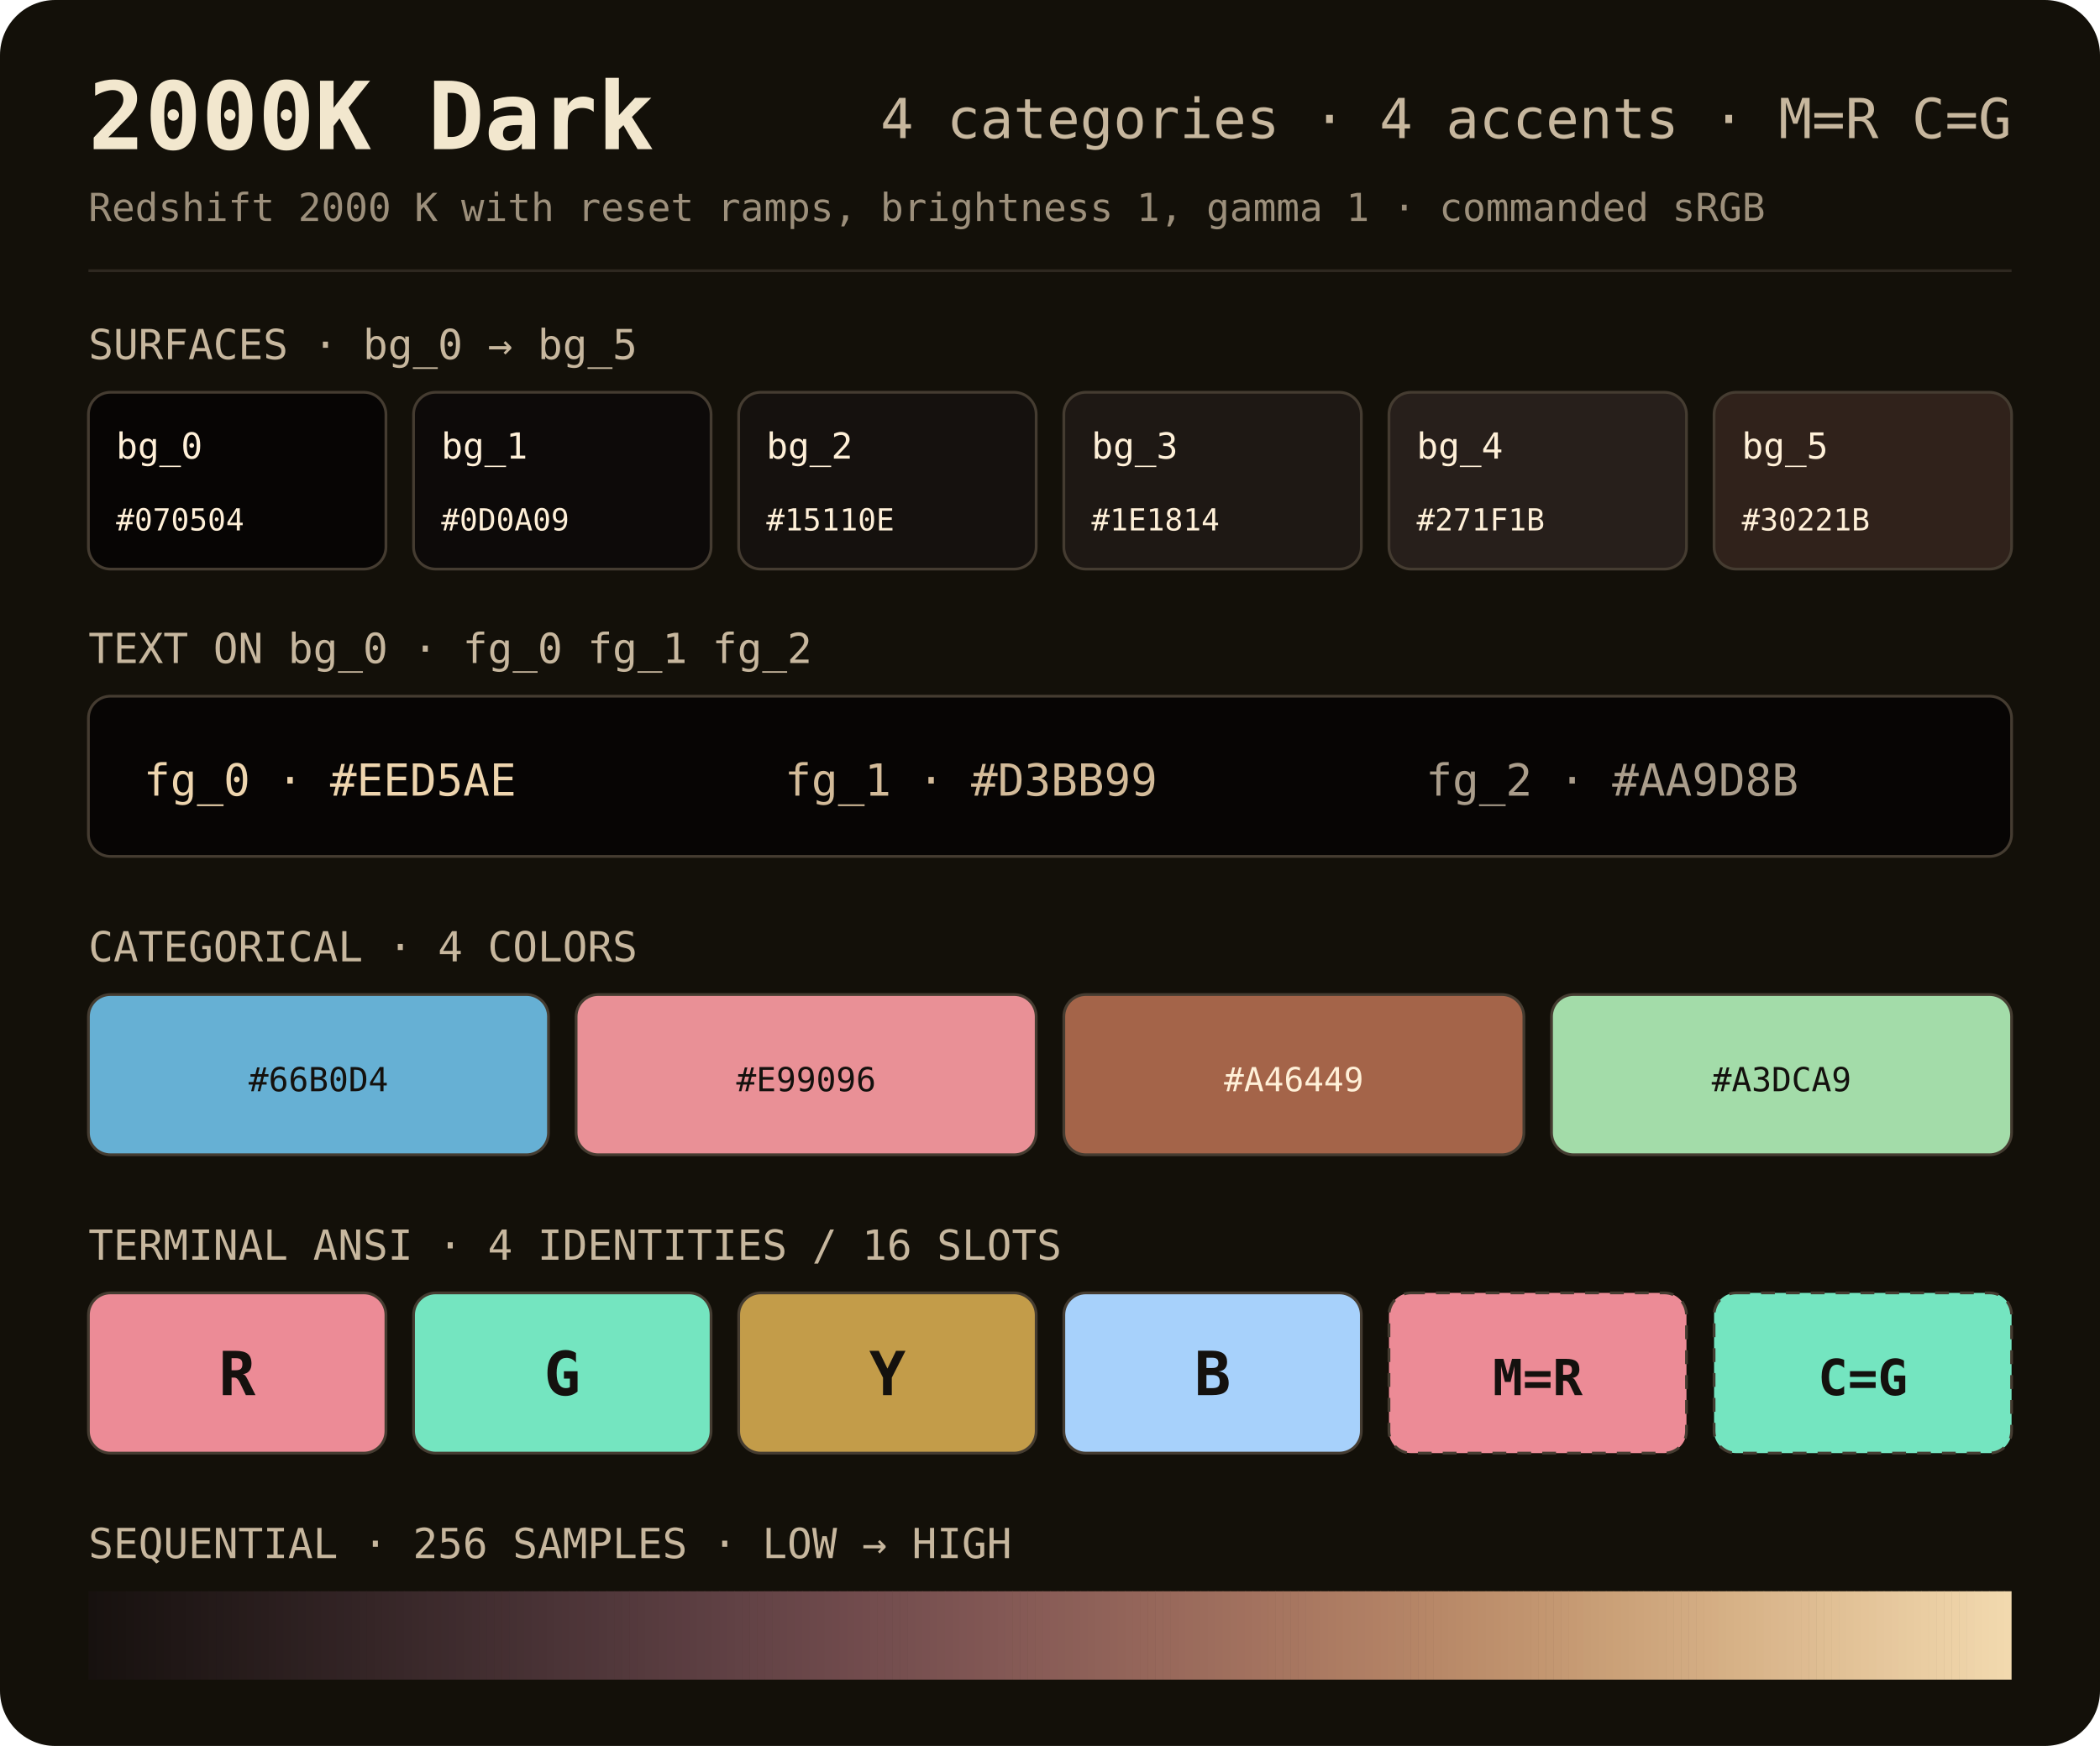
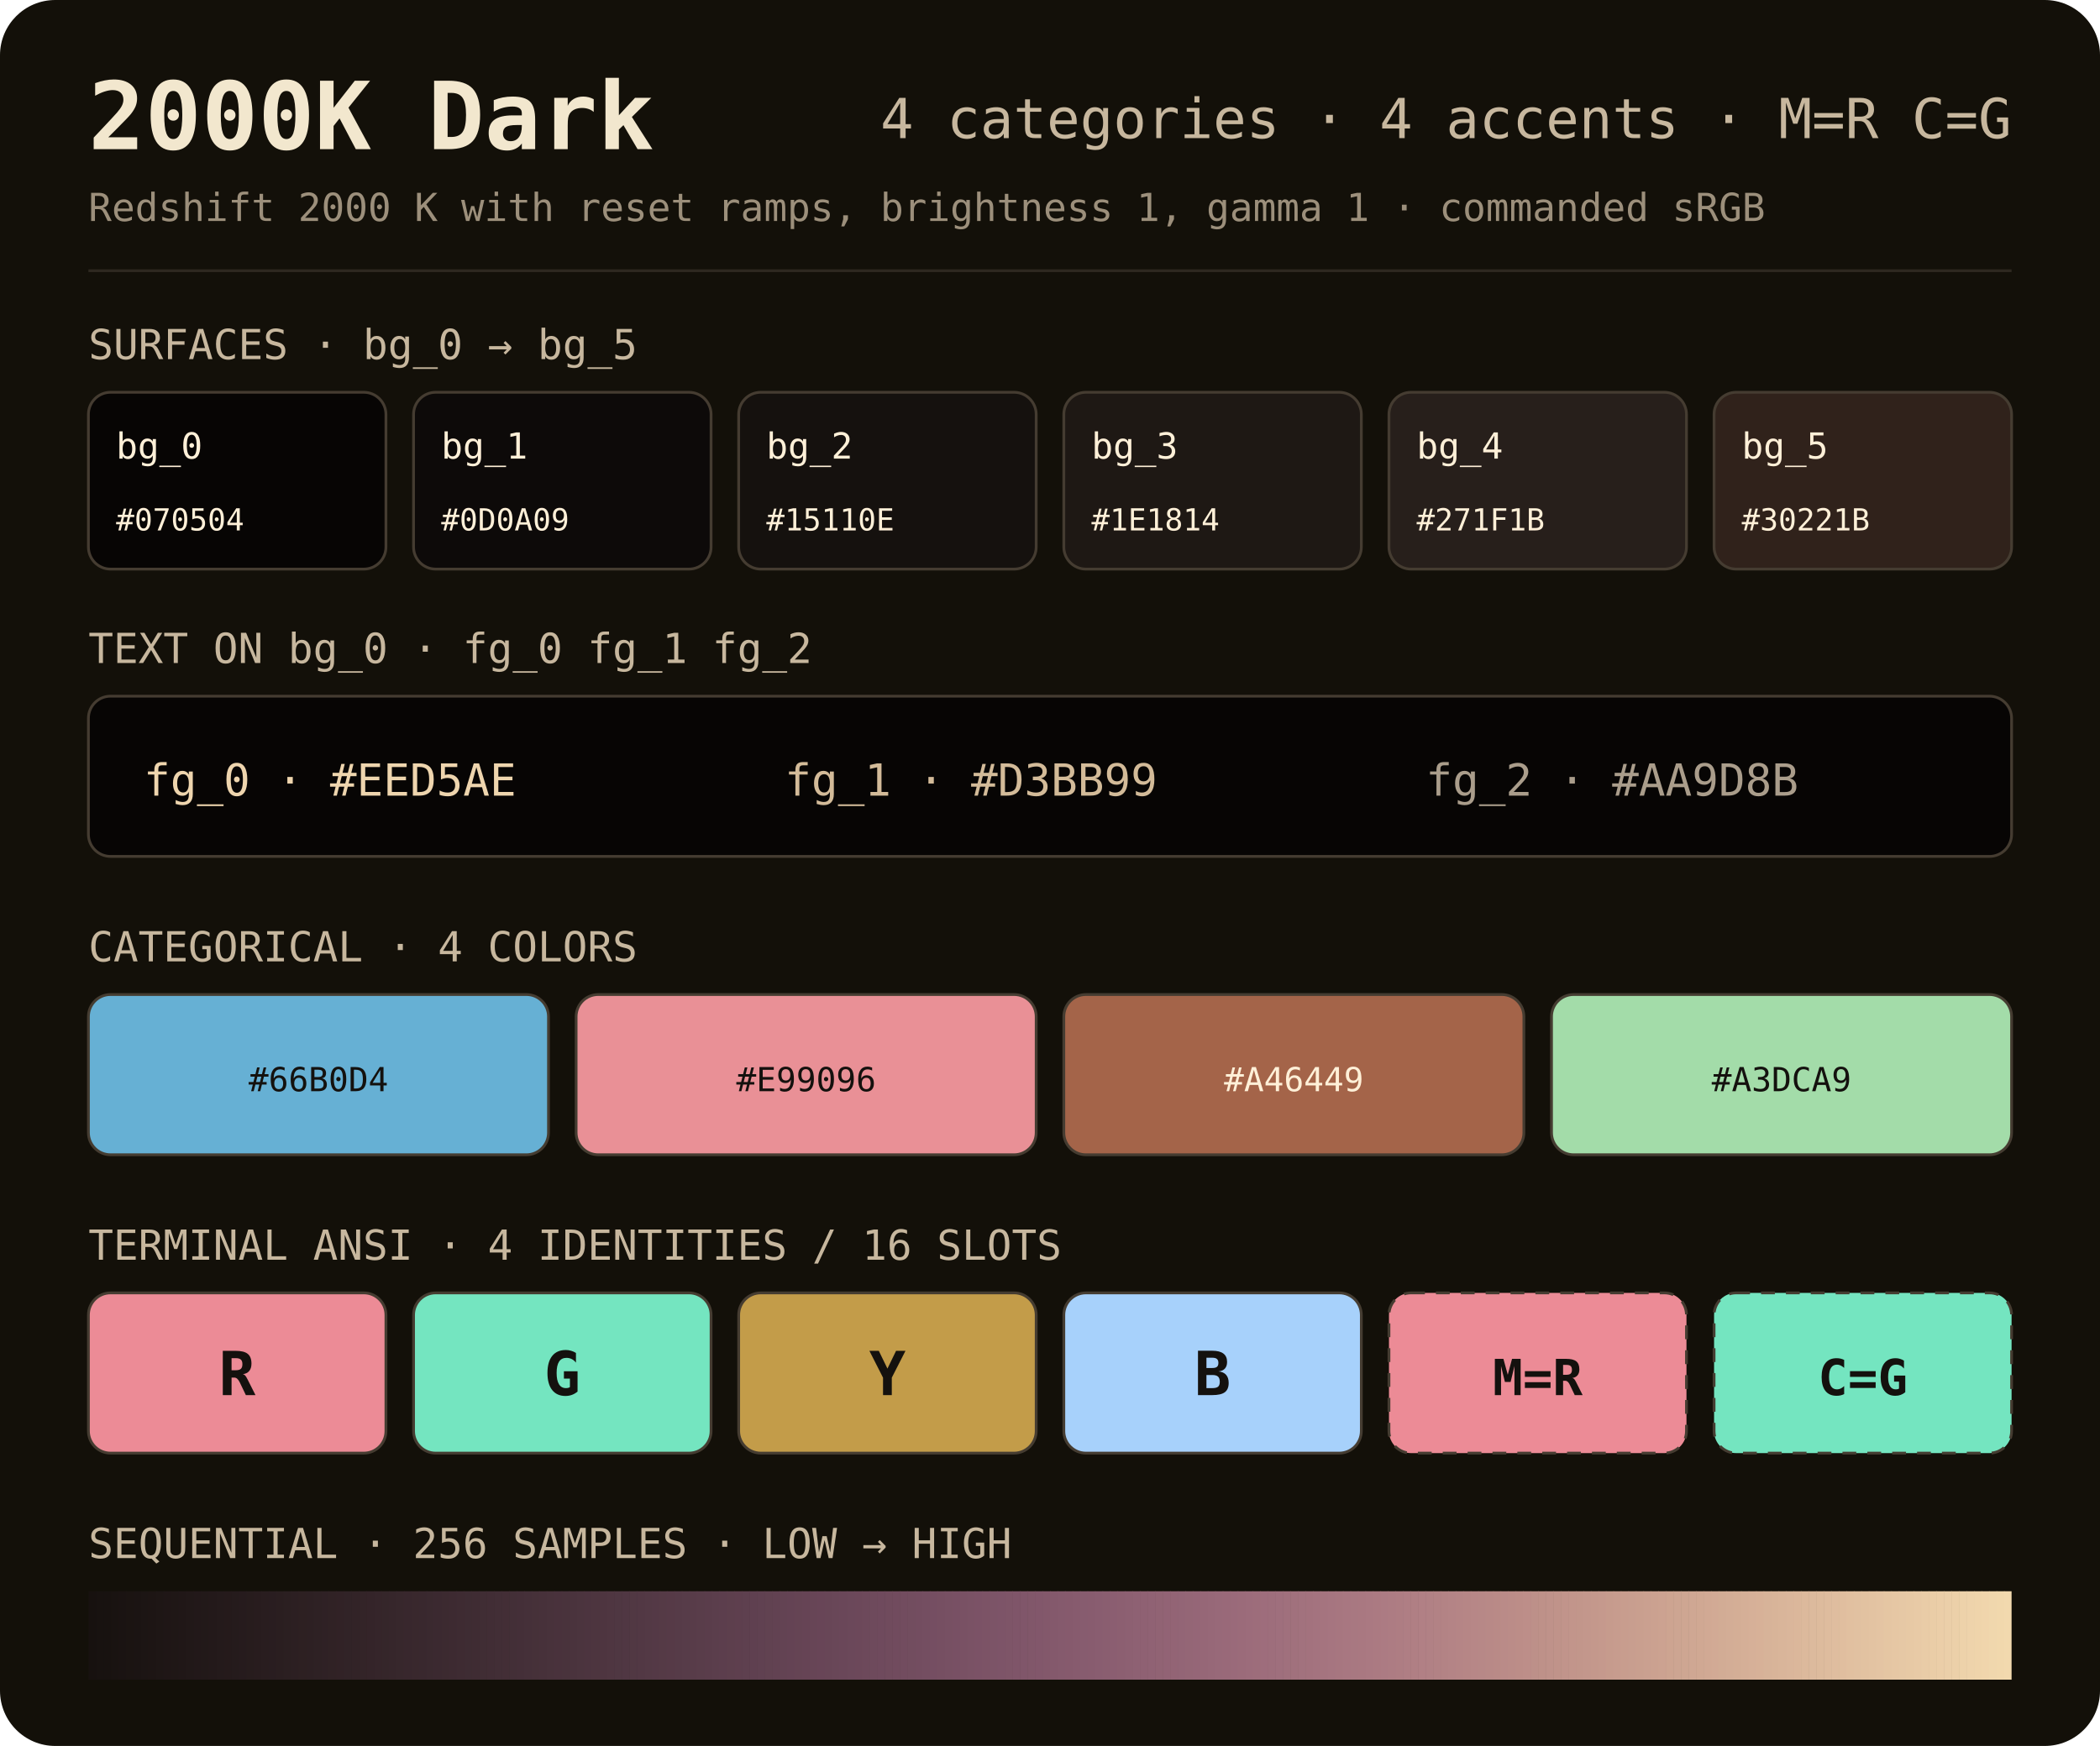
<svg xmlns="http://www.w3.org/2000/svg" width="760" height="632" viewBox="0 0 760 632">
  <rect width="100%" height="100%" rx="20" fill="#131009" />
  <text x="32" y="54" fill="#F2E7CE" font-size="34" font-family="ui-monospace, SFMono-Regular, Menlo, monospace" font-weight="700">2000K Dark</text>
  <text x="728" y="50" fill="#C7B79E" font-size="20" font-family="ui-monospace, SFMono-Regular, Menlo, monospace" text-anchor="end">4 categories · 4 accents · M=R C=G</text>
  <text x="32" y="80" fill="#9C8F7B" font-size="14" font-family="ui-monospace, SFMono-Regular, Menlo, monospace">Redshift 2000 K with reset ramps, brightness 1, gamma 1 · commanded sRGB</text>
  <line x1="32" y1="98" x2="728" y2="98" stroke="#2E2820" />
  <text x="32" y="130" fill="#C7B79E" font-size="15" font-family="ui-monospace, SFMono-Regular, Menlo, monospace">SURFACES · bg_0 → bg_5</text>
  <rect x="32.00" y="142" width="107.67" height="64" rx="8" fill="#070504" stroke="#453C31" />
  <text x="42.0" y="166" fill="#FFF0D8" font-size="13" font-family="ui-monospace, SFMono-Regular, Menlo, monospace">bg_0</text>
  <text x="42.0" y="192" fill="#FFF0D8" font-size="11" font-family="ui-monospace, SFMono-Regular, Menlo, monospace">#070504</text>
  <rect x="149.67" y="142" width="107.67" height="64" rx="8" fill="#0D0A09" stroke="#453C31" />
  <text x="159.667" y="166" fill="#FFF0D8" font-size="13" font-family="ui-monospace, SFMono-Regular, Menlo, monospace">bg_1</text>
  <text x="159.667" y="192" fill="#FFF0D8" font-size="11" font-family="ui-monospace, SFMono-Regular, Menlo, monospace">#0D0A09</text>
  <rect x="267.33" y="142" width="107.67" height="64" rx="8" fill="#15110E" stroke="#453C31" />
  <text x="277.333" y="166" fill="#FFF0D8" font-size="13" font-family="ui-monospace, SFMono-Regular, Menlo, monospace">bg_2</text>
  <text x="277.333" y="192" fill="#FFF0D8" font-size="11" font-family="ui-monospace, SFMono-Regular, Menlo, monospace">#15110E</text>
  <rect x="385.00" y="142" width="107.67" height="64" rx="8" fill="#1E1814" stroke="#453C31" />
  <text x="395.0" y="166" fill="#FFF0D8" font-size="13" font-family="ui-monospace, SFMono-Regular, Menlo, monospace">bg_3</text>
  <text x="395.0" y="192" fill="#FFF0D8" font-size="11" font-family="ui-monospace, SFMono-Regular, Menlo, monospace">#1E1814</text>
  <rect x="502.67" y="142" width="107.67" height="64" rx="8" fill="#271F1B" stroke="#453C31" />
  <text x="512.667" y="166" fill="#FFF0D8" font-size="13" font-family="ui-monospace, SFMono-Regular, Menlo, monospace">bg_4</text>
  <text x="512.667" y="192" fill="#FFF0D8" font-size="11" font-family="ui-monospace, SFMono-Regular, Menlo, monospace">#271F1B</text>
  <rect x="620.33" y="142" width="107.67" height="64" rx="8" fill="#30221B" stroke="#453C31" />
  <text x="630.333" y="166" fill="#FFF0D8" font-size="13" font-family="ui-monospace, SFMono-Regular, Menlo, monospace">bg_5</text>
  <text x="630.333" y="192" fill="#FFF0D8" font-size="11" font-family="ui-monospace, SFMono-Regular, Menlo, monospace">#30221B</text>
  <text x="32" y="240" fill="#C7B79E" font-size="15" font-family="ui-monospace, SFMono-Regular, Menlo, monospace">TEXT ON bg_0 · fg_0 fg_1 fg_2</text>
  <rect x="32" y="252" width="696" height="58" rx="8" fill="#070504" stroke="#453C31" />
  <text x="52" y="288" fill="#EED5AE" font-size="16" font-family="ui-monospace, SFMono-Regular, Menlo, monospace">fg_0 · #EED5AE</text>
  <text x="284" y="288" fill="#D3BB99" font-size="16" font-family="ui-monospace, SFMono-Regular, Menlo, monospace">fg_1 · #D3BB99</text>
  <text x="516" y="288" fill="#AA9D8B" font-size="16" font-family="ui-monospace, SFMono-Regular, Menlo, monospace">fg_2 · #AA9D8B</text>
  <text x="32" y="348" fill="#C7B79E" font-size="15" font-family="ui-monospace, SFMono-Regular, Menlo, monospace">CATEGORICAL · 4 COLORS</text>
  <rect x="32.00" y="360" width="166.50" height="58" rx="8" fill="#66B0D4" stroke="#453C31" />
  <text x="115.25" y="395" fill="#14110E" font-size="12" font-family="ui-monospace, SFMono-Regular, Menlo, monospace" text-anchor="middle">#66B0D4</text>
  <rect x="208.50" y="360" width="166.50" height="58" rx="8" fill="#E99096" stroke="#453C31" />
  <text x="291.75" y="395" fill="#14110E" font-size="12" font-family="ui-monospace, SFMono-Regular, Menlo, monospace" text-anchor="middle">#E99096</text>
  <rect x="385.00" y="360" width="166.50" height="58" rx="8" fill="#A46449" stroke="#453C31" />
  <text x="468.25" y="395" fill="#FFF0D8" font-size="12" font-family="ui-monospace, SFMono-Regular, Menlo, monospace" text-anchor="middle">#A46449</text>
  <rect x="561.50" y="360" width="166.50" height="58" rx="8" fill="#A3DCA9" stroke="#453C31" />
  <text x="644.75" y="395" fill="#14110E" font-size="12" font-family="ui-monospace, SFMono-Regular, Menlo, monospace" text-anchor="middle">#A3DCA9</text>
  <text x="32" y="456" fill="#C7B79E" font-size="15" font-family="ui-monospace, SFMono-Regular, Menlo, monospace">TERMINAL ANSI · 4 IDENTITIES / 16 SLOTS</text>
  <rect x="32.00" y="468" width="107.67" height="58" rx="8" fill="#EC8B96" stroke="#453C31" />
  <text x="85.833" y="505" fill="#14110E" font-size="22" font-family="ui-monospace, SFMono-Regular, Menlo, monospace" font-weight="700" text-anchor="middle">R</text>
  <rect x="149.67" y="468" width="107.67" height="58" rx="8" fill="#74E5C0" stroke="#453C31" />
  <text x="203.5" y="505" fill="#14110E" font-size="22" font-family="ui-monospace, SFMono-Regular, Menlo, monospace" font-weight="700" text-anchor="middle">G</text>
  <rect x="267.33" y="468" width="107.67" height="58" rx="8" fill="#C39C49" stroke="#453C31" />
  <text x="321.167" y="505" fill="#14110E" font-size="22" font-family="ui-monospace, SFMono-Regular, Menlo, monospace" font-weight="700" text-anchor="middle">Y</text>
  <rect x="385.00" y="468" width="107.67" height="58" rx="8" fill="#A7D1FB" stroke="#453C31" />
  <text x="438.833" y="505" fill="#14110E" font-size="22" font-family="ui-monospace, SFMono-Regular, Menlo, monospace" font-weight="700" text-anchor="middle">B</text>
  <rect x="502.67" y="468" width="107.67" height="58" rx="8" fill="#EC8B96" stroke="#453C31" stroke-dasharray="5 4" />
  <text x="556.5" y="505" fill="#14110E" font-size="18" font-family="ui-monospace, SFMono-Regular, Menlo, monospace" font-weight="700" text-anchor="middle">M=R</text>
  <rect x="620.33" y="468" width="107.67" height="58" rx="8" fill="#74E5C0" stroke="#453C31" stroke-dasharray="5 4" />
  <text x="674.167" y="505" fill="#14110E" font-size="18" font-family="ui-monospace, SFMono-Regular, Menlo, monospace" font-weight="700" text-anchor="middle">C=G</text>
  <text x="32" y="564" fill="#C7B79E" font-size="15" font-family="ui-monospace, SFMono-Regular, Menlo, monospace">SEQUENTIAL · 256 SAMPLES · LOW → HIGH</text>
  <rect x="32" y="576" width="2.9" height="32" fill="#17110F" />
  <rect x="34.719" y="576" width="2.9" height="32" fill="#181210" />
-   <rect x="37.438" y="576" width="2.9" height="32" fill="#191210" />
+   <rect x="37.438" y="576" width="2.9" height="32" fill="#181210" />
  <rect x="40.156" y="576" width="2.9" height="32" fill="#191311" />
-   <rect x="42.875" y="576" width="2.9" height="32" fill="#1A1311" />
+   <rect x="42.875" y="576" width="2.9" height="32" fill="#1A1312" />
  <rect x="45.594" y="576" width="2.9" height="32" fill="#1B1412" />
-   <rect x="48.312" y="576" width="2.9" height="32" fill="#1C1413" />
-   <rect x="51.031" y="576" width="2.9" height="32" fill="#1C1513" />
+   <rect x="48.312" y="576" width="2.9" height="32" fill="#1B1413" />
+   <rect x="51.031" y="576" width="2.9" height="32" fill="#1C1514" />
  <rect x="53.75" y="576" width="2.9" height="32" fill="#1D1514" />
-   <rect x="56.469" y="576" width="2.9" height="32" fill="#1E1614" />
-   <rect x="59.188" y="576" width="2.9" height="32" fill="#1F1615" />
-   <rect x="61.906" y="576" width="2.9" height="32" fill="#201716" />
-   <rect x="64.625" y="576" width="2.9" height="32" fill="#201716" />
-   <rect x="67.344" y="576" width="2.9" height="32" fill="#211817" />
-   <rect x="70.062" y="576" width="2.9" height="32" fill="#221818" />
-   <rect x="72.781" y="576" width="2.9" height="32" fill="#231918" />
-   <rect x="75.5" y="576" width="2.9" height="32" fill="#241A19" />
-   <rect x="78.219" y="576" width="2.9" height="32" fill="#241A1A" />
-   <rect x="80.938" y="576" width="2.9" height="32" fill="#251B1A" />
-   <rect x="83.656" y="576" width="2.9" height="32" fill="#261B1B" />
-   <rect x="86.375" y="576" width="2.9" height="32" fill="#271C1B" />
-   <rect x="89.094" y="576" width="2.9" height="32" fill="#281C1C" />
-   <rect x="91.812" y="576" width="2.9" height="32" fill="#281D1D" />
-   <rect x="94.531" y="576" width="2.9" height="32" fill="#291D1D" />
-   <rect x="97.25" y="576" width="2.9" height="32" fill="#2A1E1E" />
-   <rect x="99.969" y="576" width="2.9" height="32" fill="#2B1E1F" />
-   <rect x="102.688" y="576" width="2.9" height="32" fill="#2C1F1F" />
-   <rect x="105.406" y="576" width="2.9" height="32" fill="#2C2020" />
-   <rect x="108.125" y="576" width="2.9" height="32" fill="#2D2021" />
-   <rect x="110.844" y="576" width="2.9" height="32" fill="#2E2121" />
-   <rect x="113.562" y="576" width="2.9" height="32" fill="#2F2122" />
-   <rect x="116.281" y="576" width="2.9" height="32" fill="#302223" />
-   <rect x="119" y="576" width="2.9" height="32" fill="#312223" />
-   <rect x="121.719" y="576" width="2.9" height="32" fill="#312324" />
-   <rect x="124.438" y="576" width="2.9" height="32" fill="#322325" />
-   <rect x="127.156" y="576" width="2.9" height="32" fill="#332425" />
-   <rect x="129.875" y="576" width="2.9" height="32" fill="#342526" />
-   <rect x="132.594" y="576" width="2.9" height="32" fill="#352526" />
-   <rect x="135.312" y="576" width="2.9" height="32" fill="#362627" />
-   <rect x="138.031" y="576" width="2.9" height="32" fill="#372628" />
-   <rect x="140.75" y="576" width="2.9" height="32" fill="#372728" />
-   <rect x="143.469" y="576" width="2.9" height="32" fill="#382729" />
-   <rect x="146.188" y="576" width="2.9" height="32" fill="#39282A" />
-   <rect x="148.906" y="576" width="2.9" height="32" fill="#3A292A" />
-   <rect x="151.625" y="576" width="2.9" height="32" fill="#3B292B" />
-   <rect x="154.344" y="576" width="2.9" height="32" fill="#3C2A2C" />
-   <rect x="157.062" y="576" width="2.9" height="32" fill="#3D2A2C" />
-   <rect x="159.781" y="576" width="2.9" height="32" fill="#3D2B2D" />
-   <rect x="162.5" y="576" width="2.9" height="32" fill="#3E2B2E" />
-   <rect x="165.219" y="576" width="2.9" height="32" fill="#3F2C2E" />
-   <rect x="167.938" y="576" width="2.9" height="32" fill="#402D2F" />
-   <rect x="170.656" y="576" width="2.9" height="32" fill="#412D30" />
-   <rect x="173.375" y="576" width="2.9" height="32" fill="#422E30" />
-   <rect x="176.094" y="576" width="2.9" height="32" fill="#432E31" />
-   <rect x="178.812" y="576" width="2.9" height="32" fill="#442F31" />
-   <rect x="181.531" y="576" width="2.9" height="32" fill="#452F32" />
-   <rect x="184.25" y="576" width="2.9" height="32" fill="#453033" />
-   <rect x="186.969" y="576" width="2.9" height="32" fill="#463133" />
-   <rect x="189.688" y="576" width="2.9" height="32" fill="#473134" />
-   <rect x="192.406" y="576" width="2.9" height="32" fill="#483235" />
-   <rect x="195.125" y="576" width="2.9" height="32" fill="#493235" />
-   <rect x="197.844" y="576" width="2.9" height="32" fill="#4A3336" />
-   <rect x="200.562" y="576" width="2.9" height="32" fill="#4B3437" />
-   <rect x="203.281" y="576" width="2.9" height="32" fill="#4C3437" />
-   <rect x="206" y="576" width="2.9" height="32" fill="#4D3538" />
-   <rect x="208.719" y="576" width="2.9" height="32" fill="#4E3538" />
-   <rect x="211.438" y="576" width="2.9" height="32" fill="#4E3639" />
-   <rect x="214.156" y="576" width="2.9" height="32" fill="#4F363A" />
-   <rect x="216.875" y="576" width="2.9" height="32" fill="#50373A" />
-   <rect x="219.594" y="576" width="2.9" height="32" fill="#51383B" />
-   <rect x="222.312" y="576" width="2.9" height="32" fill="#52383B" />
-   <rect x="225.031" y="576" width="2.9" height="32" fill="#53393C" />
-   <rect x="227.75" y="576" width="2.9" height="32" fill="#54393D" />
-   <rect x="230.469" y="576" width="2.9" height="32" fill="#553A3D" />
-   <rect x="233.188" y="576" width="2.9" height="32" fill="#563B3E" />
-   <rect x="235.906" y="576" width="2.9" height="32" fill="#573B3E" />
-   <rect x="238.625" y="576" width="2.9" height="32" fill="#583C3F" />
-   <rect x="241.344" y="576" width="2.9" height="32" fill="#593C40" />
-   <rect x="244.062" y="576" width="2.9" height="32" fill="#5A3D40" />
-   <rect x="246.781" y="576" width="2.9" height="32" fill="#5B3D41" />
-   <rect x="249.5" y="576" width="2.9" height="32" fill="#5B3E41" />
-   <rect x="252.219" y="576" width="2.9" height="32" fill="#5C3F42" />
-   <rect x="254.938" y="576" width="2.9" height="32" fill="#5D3F42" />
-   <rect x="257.656" y="576" width="2.9" height="32" fill="#5E4043" />
-   <rect x="260.375" y="576" width="2.9" height="32" fill="#5F4044" />
-   <rect x="263.094" y="576" width="2.9" height="32" fill="#604144" />
-   <rect x="265.812" y="576" width="2.9" height="32" fill="#614245" />
-   <rect x="268.531" y="576" width="2.9" height="32" fill="#624245" />
-   <rect x="271.25" y="576" width="2.9" height="32" fill="#634346" />
-   <rect x="273.969" y="576" width="2.9" height="32" fill="#644346" />
-   <rect x="276.688" y="576" width="2.9" height="32" fill="#654447" />
-   <rect x="279.406" y="576" width="2.9" height="32" fill="#664547" />
-   <rect x="282.125" y="576" width="2.9" height="32" fill="#674548" />
-   <rect x="284.844" y="576" width="2.9" height="32" fill="#684648" />
-   <rect x="287.562" y="576" width="2.9" height="32" fill="#694649" />
-   <rect x="290.281" y="576" width="2.9" height="32" fill="#6A4749" />
-   <rect x="293" y="576" width="2.9" height="32" fill="#6B484A" />
-   <rect x="295.719" y="576" width="2.9" height="32" fill="#6C484A" />
-   <rect x="298.438" y="576" width="2.9" height="32" fill="#6D494B" />
-   <rect x="301.156" y="576" width="2.9" height="32" fill="#6E494B" />
-   <rect x="303.875" y="576" width="2.9" height="32" fill="#6F4A4C" />
-   <rect x="306.594" y="576" width="2.9" height="32" fill="#704B4C" />
-   <rect x="309.312" y="576" width="2.9" height="32" fill="#714B4D" />
-   <rect x="312.031" y="576" width="2.9" height="32" fill="#724C4D" />
-   <rect x="314.75" y="576" width="2.9" height="32" fill="#734D4E" />
-   <rect x="317.469" y="576" width="2.9" height="32" fill="#744D4E" />
-   <rect x="320.188" y="576" width="2.9" height="32" fill="#744E4F" />
-   <rect x="322.906" y="576" width="2.9" height="32" fill="#754F4F" />
-   <rect x="325.625" y="576" width="2.9" height="32" fill="#764F4F" />
-   <rect x="328.344" y="576" width="2.9" height="32" fill="#775050" />
-   <rect x="331.062" y="576" width="2.9" height="32" fill="#785150" />
-   <rect x="333.781" y="576" width="2.9" height="32" fill="#795151" />
-   <rect x="336.5" y="576" width="2.9" height="32" fill="#7A5251" />
-   <rect x="339.219" y="576" width="2.9" height="32" fill="#7B5351" />
-   <rect x="341.938" y="576" width="2.9" height="32" fill="#7C5352" />
-   <rect x="344.656" y="576" width="2.9" height="32" fill="#7D5452" />
-   <rect x="347.375" y="576" width="2.9" height="32" fill="#7E5553" />
-   <rect x="350.094" y="576" width="2.9" height="32" fill="#7F5553" />
-   <rect x="352.812" y="576" width="2.9" height="32" fill="#805653" />
-   <rect x="355.531" y="576" width="2.9" height="32" fill="#815754" />
-   <rect x="358.25" y="576" width="2.9" height="32" fill="#825754" />
-   <rect x="360.969" y="576" width="2.9" height="32" fill="#835855" />
-   <rect x="363.688" y="576" width="2.9" height="32" fill="#845955" />
-   <rect x="366.406" y="576" width="2.9" height="32" fill="#855A55" />
-   <rect x="369.125" y="576" width="2.9" height="32" fill="#865A56" />
-   <rect x="371.844" y="576" width="2.9" height="32" fill="#875B56" />
-   <rect x="374.562" y="576" width="2.9" height="32" fill="#885C56" />
-   <rect x="377.281" y="576" width="2.9" height="32" fill="#895C57" />
-   <rect x="380" y="576" width="2.9" height="32" fill="#8A5D57" />
-   <rect x="382.719" y="576" width="2.9" height="32" fill="#8A5E57" />
-   <rect x="385.438" y="576" width="2.9" height="32" fill="#8B5F57" />
-   <rect x="388.156" y="576" width="2.9" height="32" fill="#8C5F58" />
-   <rect x="390.875" y="576" width="2.9" height="32" fill="#8D6058" />
-   <rect x="393.594" y="576" width="2.9" height="32" fill="#8E6158" />
-   <rect x="396.312" y="576" width="2.9" height="32" fill="#8F6259" />
-   <rect x="399.031" y="576" width="2.9" height="32" fill="#906259" />
-   <rect x="401.75" y="576" width="2.9" height="32" fill="#916359" />
-   <rect x="404.469" y="576" width="2.9" height="32" fill="#926459" />
-   <rect x="407.188" y="576" width="2.9" height="32" fill="#93655A" />
-   <rect x="409.906" y="576" width="2.9" height="32" fill="#94655A" />
-   <rect x="412.625" y="576" width="2.9" height="32" fill="#95665A" />
-   <rect x="415.344" y="576" width="2.9" height="32" fill="#96675A" />
-   <rect x="418.062" y="576" width="2.9" height="32" fill="#97685B" />
-   <rect x="420.781" y="576" width="2.9" height="32" fill="#98685B" />
-   <rect x="423.5" y="576" width="2.9" height="32" fill="#99695B" />
-   <rect x="426.219" y="576" width="2.9" height="32" fill="#9A6A5C" />
-   <rect x="428.938" y="576" width="2.9" height="32" fill="#9B6B5C" />
-   <rect x="431.656" y="576" width="2.9" height="32" fill="#9B6C5C" />
-   <rect x="434.375" y="576" width="2.9" height="32" fill="#9C6C5C" />
-   <rect x="437.094" y="576" width="2.9" height="32" fill="#9D6D5D" />
-   <rect x="439.812" y="576" width="2.9" height="32" fill="#9E6E5D" />
-   <rect x="442.531" y="576" width="2.9" height="32" fill="#9F6F5D" />
-   <rect x="445.25" y="576" width="2.9" height="32" fill="#A0705E" />
-   <rect x="447.969" y="576" width="2.9" height="32" fill="#A1705E" />
-   <rect x="450.688" y="576" width="2.9" height="32" fill="#A2715E" />
-   <rect x="453.406" y="576" width="2.9" height="32" fill="#A3725F" />
-   <rect x="456.125" y="576" width="2.9" height="32" fill="#A4735F" />
-   <rect x="458.844" y="576" width="2.9" height="32" fill="#A5745F" />
-   <rect x="461.562" y="576" width="2.9" height="32" fill="#A67560" />
-   <rect x="464.281" y="576" width="2.9" height="32" fill="#A67660" />
-   <rect x="467" y="576" width="2.9" height="32" fill="#A77660" />
-   <rect x="469.719" y="576" width="2.9" height="32" fill="#A87761" />
-   <rect x="472.438" y="576" width="2.9" height="32" fill="#A97861" />
-   <rect x="475.156" y="576" width="2.9" height="32" fill="#AA7961" />
-   <rect x="477.875" y="576" width="2.9" height="32" fill="#AB7A62" />
-   <rect x="480.594" y="576" width="2.9" height="32" fill="#AC7B62" />
-   <rect x="483.312" y="576" width="2.9" height="32" fill="#AD7C62" />
-   <rect x="486.031" y="576" width="2.9" height="32" fill="#AE7D63" />
-   <rect x="488.75" y="576" width="2.9" height="32" fill="#AE7E63" />
-   <rect x="491.469" y="576" width="2.9" height="32" fill="#AF7E64" />
-   <rect x="494.188" y="576" width="2.9" height="32" fill="#B07F64" />
-   <rect x="496.906" y="576" width="2.9" height="32" fill="#B18064" />
-   <rect x="499.625" y="576" width="2.9" height="32" fill="#B28165" />
-   <rect x="502.344" y="576" width="2.9" height="32" fill="#B38265" />
-   <rect x="505.062" y="576" width="2.9" height="32" fill="#B38366" />
-   <rect x="507.781" y="576" width="2.9" height="32" fill="#B48466" />
-   <rect x="510.5" y="576" width="2.9" height="32" fill="#B58566" />
-   <rect x="513.219" y="576" width="2.9" height="32" fill="#B68667" />
-   <rect x="515.938" y="576" width="2.9" height="32" fill="#B78767" />
-   <rect x="518.656" y="576" width="2.9" height="32" fill="#B88868" />
-   <rect x="521.375" y="576" width="2.9" height="32" fill="#B88968" />
-   <rect x="524.094" y="576" width="2.9" height="32" fill="#B98A69" />
-   <rect x="526.812" y="576" width="2.9" height="32" fill="#BA8B69" />
-   <rect x="529.531" y="576" width="2.9" height="32" fill="#BB8C6A" />
-   <rect x="532.25" y="576" width="2.9" height="32" fill="#BC8D6A" />
-   <rect x="534.969" y="576" width="2.9" height="32" fill="#BC8E6B" />
-   <rect x="537.688" y="576" width="2.9" height="32" fill="#BD8F6C" />
-   <rect x="540.406" y="576" width="2.9" height="32" fill="#BE906C" />
-   <rect x="543.125" y="576" width="2.9" height="32" fill="#BF916D" />
-   <rect x="545.844" y="576" width="2.9" height="32" fill="#C0926E" />
-   <rect x="548.562" y="576" width="2.9" height="32" fill="#C0936E" />
-   <rect x="551.281" y="576" width="2.9" height="32" fill="#C1946F" />
-   <rect x="554" y="576" width="2.9" height="32" fill="#C29570" />
-   <rect x="556.719" y="576" width="2.9" height="32" fill="#C39670" />
-   <rect x="559.438" y="576" width="2.9" height="32" fill="#C39771" />
-   <rect x="562.156" y="576" width="2.9" height="32" fill="#C49872" />
-   <rect x="564.875" y="576" width="2.9" height="32" fill="#C59973" />
-   <rect x="567.594" y="576" width="2.9" height="32" fill="#C69A73" />
-   <rect x="570.312" y="576" width="2.9" height="32" fill="#C79B74" />
-   <rect x="573.031" y="576" width="2.9" height="32" fill="#C79D75" />
-   <rect x="575.75" y="576" width="2.9" height="32" fill="#C89E76" />
-   <rect x="578.469" y="576" width="2.9" height="32" fill="#C99F77" />
-   <rect x="581.188" y="576" width="2.9" height="32" fill="#CAA077" />
-   <rect x="583.906" y="576" width="2.9" height="32" fill="#CBA178" />
-   <rect x="586.625" y="576" width="2.9" height="32" fill="#CBA279" />
-   <rect x="589.344" y="576" width="2.9" height="32" fill="#CCA37A" />
-   <rect x="592.062" y="576" width="2.9" height="32" fill="#CDA47B" />
-   <rect x="594.781" y="576" width="2.9" height="32" fill="#CEA57C" />
-   <rect x="597.5" y="576" width="2.9" height="32" fill="#CEA67D" />
-   <rect x="600.219" y="576" width="2.9" height="32" fill="#CFA77E" />
-   <rect x="602.938" y="576" width="2.9" height="32" fill="#D0A87F" />
-   <rect x="605.656" y="576" width="2.9" height="32" fill="#D1A980" />
-   <rect x="608.375" y="576" width="2.9" height="32" fill="#D1AA81" />
-   <rect x="611.094" y="576" width="2.9" height="32" fill="#D2AB82" />
-   <rect x="613.812" y="576" width="2.9" height="32" fill="#D3AC82" />
-   <rect x="616.531" y="576" width="2.9" height="32" fill="#D4AD83" />
-   <rect x="619.25" y="576" width="2.9" height="32" fill="#D5AE84" />
-   <rect x="621.969" y="576" width="2.9" height="32" fill="#D5B085" />
-   <rect x="624.688" y="576" width="2.9" height="32" fill="#D6B186" />
-   <rect x="627.406" y="576" width="2.9" height="32" fill="#D7B287" />
-   <rect x="630.125" y="576" width="2.9" height="32" fill="#D8B388" />
-   <rect x="632.844" y="576" width="2.9" height="32" fill="#D8B489" />
-   <rect x="635.562" y="576" width="2.9" height="32" fill="#D9B58A" />
-   <rect x="638.281" y="576" width="2.9" height="32" fill="#DAB68C" />
-   <rect x="641" y="576" width="2.9" height="32" fill="#DBB78D" />
-   <rect x="643.719" y="576" width="2.9" height="32" fill="#DBB88E" />
-   <rect x="646.438" y="576" width="2.9" height="32" fill="#DCB98F" />
-   <rect x="649.156" y="576" width="2.9" height="32" fill="#DDBA90" />
-   <rect x="651.875" y="576" width="2.9" height="32" fill="#DEBB91" />
-   <rect x="654.594" y="576" width="2.9" height="32" fill="#DEBC92" />
-   <rect x="657.312" y="576" width="2.9" height="32" fill="#DFBE93" />
-   <rect x="660.031" y="576" width="2.9" height="32" fill="#E0BF94" />
-   <rect x="662.75" y="576" width="2.9" height="32" fill="#E1C095" />
-   <rect x="665.469" y="576" width="2.9" height="32" fill="#E1C196" />
-   <rect x="668.188" y="576" width="2.9" height="32" fill="#E2C297" />
-   <rect x="670.906" y="576" width="2.9" height="32" fill="#E3C398" />
-   <rect x="673.625" y="576" width="2.9" height="32" fill="#E4C499" />
-   <rect x="676.344" y="576" width="2.9" height="32" fill="#E4C59A" />
-   <rect x="679.062" y="576" width="2.9" height="32" fill="#E5C69C" />
-   <rect x="681.781" y="576" width="2.9" height="32" fill="#E6C79D" />
-   <rect x="684.5" y="576" width="2.9" height="32" fill="#E7C89E" />
-   <rect x="687.219" y="576" width="2.9" height="32" fill="#E7CA9F" />
-   <rect x="689.938" y="576" width="2.9" height="32" fill="#E8CBA0" />
-   <rect x="692.656" y="576" width="2.9" height="32" fill="#E9CCA1" />
-   <rect x="695.375" y="576" width="2.9" height="32" fill="#EACDA2" />
-   <rect x="698.094" y="576" width="2.9" height="32" fill="#EACEA3" />
-   <rect x="700.812" y="576" width="2.9" height="32" fill="#EBCFA4" />
-   <rect x="703.531" y="576" width="2.9" height="32" fill="#ECD0A5" />
-   <rect x="706.25" y="576" width="2.9" height="32" fill="#EDD1A6" />
-   <rect x="708.969" y="576" width="2.9" height="32" fill="#EDD2A7" />
-   <rect x="711.688" y="576" width="2.9" height="32" fill="#EED3A9" />
-   <rect x="714.406" y="576" width="2.9" height="32" fill="#EFD5AA" />
-   <rect x="717.125" y="576" width="2.9" height="32" fill="#F0D6AB" />
-   <rect x="719.844" y="576" width="2.9" height="32" fill="#F0D7AC" />
+   <rect x="56.469" y="576" width="2.9" height="32" fill="#1E1615" />
+   <rect x="59.188" y="576" width="2.9" height="32" fill="#1F1616" />
+   <rect x="61.906" y="576" width="2.9" height="32" fill="#1F1716" />
+   <rect x="64.625" y="576" width="2.9" height="32" fill="#201717" />
+   <rect x="67.344" y="576" width="2.9" height="32" fill="#211818" />
+   <rect x="70.062" y="576" width="2.9" height="32" fill="#221819" />
+   <rect x="72.781" y="576" width="2.9" height="32" fill="#221919" />
+   <rect x="75.5" y="576" width="2.9" height="32" fill="#23191A" />
+   <rect x="78.219" y="576" width="2.9" height="32" fill="#241A1B" />
+   <rect x="80.938" y="576" width="2.9" height="32" fill="#251A1B" />
+   <rect x="83.656" y="576" width="2.9" height="32" fill="#251B1C" />
+   <rect x="86.375" y="576" width="2.9" height="32" fill="#261B1D" />
+   <rect x="89.094" y="576" width="2.9" height="32" fill="#271C1D" />
+   <rect x="91.812" y="576" width="2.9" height="32" fill="#281C1E" />
+   <rect x="94.531" y="576" width="2.9" height="32" fill="#291D1F" />
+   <rect x="97.25" y="576" width="2.9" height="32" fill="#291D20" />
+   <rect x="99.969" y="576" width="2.9" height="32" fill="#2A1E20" />
+   <rect x="102.688" y="576" width="2.9" height="32" fill="#2B1F21" />
+   <rect x="105.406" y="576" width="2.9" height="32" fill="#2C1F22" />
+   <rect x="108.125" y="576" width="2.9" height="32" fill="#2D2022" />
+   <rect x="110.844" y="576" width="2.9" height="32" fill="#2D2023" />
+   <rect x="113.562" y="576" width="2.9" height="32" fill="#2E2124" />
+   <rect x="116.281" y="576" width="2.9" height="32" fill="#2F2125" />
+   <rect x="119" y="576" width="2.9" height="32" fill="#302225" />
+   <rect x="121.719" y="576" width="2.9" height="32" fill="#312226" />
+   <rect x="124.438" y="576" width="2.9" height="32" fill="#312327" />
+   <rect x="127.156" y="576" width="2.9" height="32" fill="#322327" />
+   <rect x="129.875" y="576" width="2.9" height="32" fill="#332428" />
+   <rect x="132.594" y="576" width="2.9" height="32" fill="#342429" />
+   <rect x="135.312" y="576" width="2.9" height="32" fill="#35252A" />
+   <rect x="138.031" y="576" width="2.9" height="32" fill="#35262A" />
+   <rect x="140.75" y="576" width="2.9" height="32" fill="#36262B" />
+   <rect x="143.469" y="576" width="2.9" height="32" fill="#37272C" />
+   <rect x="146.188" y="576" width="2.9" height="32" fill="#38272D" />
+   <rect x="148.906" y="576" width="2.9" height="32" fill="#39282D" />
+   <rect x="151.625" y="576" width="2.9" height="32" fill="#39282E" />
+   <rect x="154.344" y="576" width="2.9" height="32" fill="#3A292F" />
+   <rect x="157.062" y="576" width="2.9" height="32" fill="#3B2930" />
+   <rect x="159.781" y="576" width="2.9" height="32" fill="#3C2A30" />
+   <rect x="162.5" y="576" width="2.9" height="32" fill="#3D2A31" />
+   <rect x="165.219" y="576" width="2.9" height="32" fill="#3E2B32" />
+   <rect x="167.938" y="576" width="2.9" height="32" fill="#3E2C33" />
+   <rect x="170.656" y="576" width="2.9" height="32" fill="#3F2C33" />
+   <rect x="173.375" y="576" width="2.9" height="32" fill="#402D34" />
+   <rect x="176.094" y="576" width="2.9" height="32" fill="#412D35" />
+   <rect x="178.812" y="576" width="2.9" height="32" fill="#422E36" />
+   <rect x="181.531" y="576" width="2.9" height="32" fill="#432E36" />
+   <rect x="184.25" y="576" width="2.9" height="32" fill="#432F37" />
+   <rect x="186.969" y="576" width="2.9" height="32" fill="#442F38" />
+   <rect x="189.688" y="576" width="2.9" height="32" fill="#453039" />
+   <rect x="192.406" y="576" width="2.9" height="32" fill="#463139" />
+   <rect x="195.125" y="576" width="2.9" height="32" fill="#47313A" />
+   <rect x="197.844" y="576" width="2.9" height="32" fill="#48323B" />
+   <rect x="200.562" y="576" width="2.9" height="32" fill="#49323C" />
+   <rect x="203.281" y="576" width="2.9" height="32" fill="#49333C" />
+   <rect x="206" y="576" width="2.9" height="32" fill="#4A333D" />
+   <rect x="208.719" y="576" width="2.9" height="32" fill="#4B343E" />
+   <rect x="211.438" y="576" width="2.9" height="32" fill="#4C343F" />
+   <rect x="214.156" y="576" width="2.9" height="32" fill="#4D353F" />
+   <rect x="216.875" y="576" width="2.9" height="32" fill="#4E3540" />
+   <rect x="219.594" y="576" width="2.9" height="32" fill="#4F3641" />
+   <rect x="222.312" y="576" width="2.9" height="32" fill="#4F3742" />
+   <rect x="225.031" y="576" width="2.9" height="32" fill="#503743" />
+   <rect x="227.75" y="576" width="2.9" height="32" fill="#513843" />
+   <rect x="230.469" y="576" width="2.9" height="32" fill="#523844" />
+   <rect x="233.188" y="576" width="2.9" height="32" fill="#533945" />
+   <rect x="235.906" y="576" width="2.9" height="32" fill="#543946" />
+   <rect x="238.625" y="576" width="2.9" height="32" fill="#553A46" />
+   <rect x="241.344" y="576" width="2.9" height="32" fill="#563A47" />
+   <rect x="244.062" y="576" width="2.9" height="32" fill="#563B48" />
+   <rect x="246.781" y="576" width="2.9" height="32" fill="#573C49" />
+   <rect x="249.5" y="576" width="2.9" height="32" fill="#583C49" />
+   <rect x="252.219" y="576" width="2.9" height="32" fill="#593D4A" />
+   <rect x="254.938" y="576" width="2.9" height="32" fill="#5A3D4B" />
+   <rect x="257.656" y="576" width="2.9" height="32" fill="#5B3E4C" />
+   <rect x="260.375" y="576" width="2.9" height="32" fill="#5C3E4D" />
+   <rect x="263.094" y="576" width="2.9" height="32" fill="#5D3F4D" />
+   <rect x="265.812" y="576" width="2.9" height="32" fill="#5E3F4E" />
+   <rect x="268.531" y="576" width="2.9" height="32" fill="#5E404F" />
+   <rect x="271.25" y="576" width="2.9" height="32" fill="#5F4050" />
+   <rect x="273.969" y="576" width="2.9" height="32" fill="#604151" />
+   <rect x="276.688" y="576" width="2.9" height="32" fill="#614251" />
+   <rect x="279.406" y="576" width="2.9" height="32" fill="#624252" />
+   <rect x="282.125" y="576" width="2.9" height="32" fill="#634353" />
+   <rect x="284.844" y="576" width="2.9" height="32" fill="#644354" />
+   <rect x="287.562" y="576" width="2.9" height="32" fill="#654454" />
+   <rect x="290.281" y="576" width="2.9" height="32" fill="#664455" />
+   <rect x="293" y="576" width="2.9" height="32" fill="#674556" />
+   <rect x="295.719" y="576" width="2.9" height="32" fill="#684557" />
+   <rect x="298.438" y="576" width="2.9" height="32" fill="#684657" />
+   <rect x="301.156" y="576" width="2.9" height="32" fill="#694758" />
+   <rect x="303.875" y="576" width="2.9" height="32" fill="#6A4759" />
+   <rect x="306.594" y="576" width="2.9" height="32" fill="#6B485A" />
+   <rect x="309.312" y="576" width="2.9" height="32" fill="#6C485A" />
+   <rect x="312.031" y="576" width="2.9" height="32" fill="#6D495B" />
+   <rect x="314.75" y="576" width="2.9" height="32" fill="#6E4A5C" />
+   <rect x="317.469" y="576" width="2.9" height="32" fill="#6F4A5D" />
+   <rect x="320.188" y="576" width="2.9" height="32" fill="#704B5D" />
+   <rect x="322.906" y="576" width="2.9" height="32" fill="#714B5E" />
+   <rect x="325.625" y="576" width="2.9" height="32" fill="#724C5F" />
+   <rect x="328.344" y="576" width="2.9" height="32" fill="#724D5F" />
+   <rect x="331.062" y="576" width="2.9" height="32" fill="#734D60" />
+   <rect x="333.781" y="576" width="2.9" height="32" fill="#744E61" />
+   <rect x="336.5" y="576" width="2.9" height="32" fill="#754E62" />
+   <rect x="339.219" y="576" width="2.9" height="32" fill="#764F62" />
+   <rect x="341.938" y="576" width="2.9" height="32" fill="#775063" />
+   <rect x="344.656" y="576" width="2.9" height="32" fill="#785064" />
+   <rect x="347.375" y="576" width="2.9" height="32" fill="#795164" />
+   <rect x="350.094" y="576" width="2.9" height="32" fill="#7A5265" />
+   <rect x="352.812" y="576" width="2.9" height="32" fill="#7B5266" />
+   <rect x="355.531" y="576" width="2.9" height="32" fill="#7C5366" />
+   <rect x="358.25" y="576" width="2.9" height="32" fill="#7C5467" />
+   <rect x="360.969" y="576" width="2.9" height="32" fill="#7D5468" />
+   <rect x="363.688" y="576" width="2.9" height="32" fill="#7E5568" />
+   <rect x="366.406" y="576" width="2.9" height="32" fill="#7F5569" />
+   <rect x="369.125" y="576" width="2.9" height="32" fill="#80566A" />
+   <rect x="371.844" y="576" width="2.9" height="32" fill="#81576A" />
+   <rect x="374.562" y="576" width="2.9" height="32" fill="#82576B" />
+   <rect x="377.281" y="576" width="2.9" height="32" fill="#83586B" />
+   <rect x="380" y="576" width="2.9" height="32" fill="#84596C" />
+   <rect x="382.719" y="576" width="2.9" height="32" fill="#855A6D" />
+   <rect x="385.438" y="576" width="2.9" height="32" fill="#865A6D" />
+   <rect x="388.156" y="576" width="2.9" height="32" fill="#875B6E" />
+   <rect x="390.875" y="576" width="2.9" height="32" fill="#875C6F" />
+   <rect x="393.594" y="576" width="2.9" height="32" fill="#885C6F" />
+   <rect x="396.312" y="576" width="2.9" height="32" fill="#895D70" />
+   <rect x="399.031" y="576" width="2.9" height="32" fill="#8A5E70" />
+   <rect x="401.75" y="576" width="2.9" height="32" fill="#8B5E71" />
+   <rect x="404.469" y="576" width="2.9" height="32" fill="#8C5F71" />
+   <rect x="407.188" y="576" width="2.9" height="32" fill="#8D6072" />
+   <rect x="409.906" y="576" width="2.9" height="32" fill="#8E6173" />
+   <rect x="412.625" y="576" width="2.9" height="32" fill="#8F6173" />
+   <rect x="415.344" y="576" width="2.9" height="32" fill="#906274" />
+   <rect x="418.062" y="576" width="2.9" height="32" fill="#916374" />
+   <rect x="420.781" y="576" width="2.9" height="32" fill="#926375" />
+   <rect x="423.5" y="576" width="2.9" height="32" fill="#936475" />
+   <rect x="426.219" y="576" width="2.9" height="32" fill="#936576" />
+   <rect x="428.938" y="576" width="2.9" height="32" fill="#946676" />
+   <rect x="431.656" y="576" width="2.9" height="32" fill="#956677" />
+   <rect x="434.375" y="576" width="2.9" height="32" fill="#966777" />
+   <rect x="437.094" y="576" width="2.9" height="32" fill="#976878" />
+   <rect x="439.812" y="576" width="2.9" height="32" fill="#986979" />
+   <rect x="442.531" y="576" width="2.9" height="32" fill="#996979" />
+   <rect x="445.25" y="576" width="2.9" height="32" fill="#9A6A7A" />
+   <rect x="447.969" y="576" width="2.9" height="32" fill="#9B6B7A" />
+   <rect x="450.688" y="576" width="2.9" height="32" fill="#9C6C7B" />
+   <rect x="453.406" y="576" width="2.9" height="32" fill="#9D6D7B" />
+   <rect x="456.125" y="576" width="2.9" height="32" fill="#9E6D7C" />
+   <rect x="458.844" y="576" width="2.9" height="32" fill="#9E6E7C" />
+   <rect x="461.562" y="576" width="2.9" height="32" fill="#9F6F7D" />
+   <rect x="464.281" y="576" width="2.9" height="32" fill="#A0707D" />
+   <rect x="467" y="576" width="2.9" height="32" fill="#A1717D" />
+   <rect x="469.719" y="576" width="2.9" height="32" fill="#A2727E" />
+   <rect x="472.438" y="576" width="2.9" height="32" fill="#A3727E" />
+   <rect x="475.156" y="576" width="2.9" height="32" fill="#A4737F" />
+   <rect x="477.875" y="576" width="2.9" height="32" fill="#A5747F" />
+   <rect x="480.594" y="576" width="2.9" height="32" fill="#A67580" />
+   <rect x="483.312" y="576" width="2.9" height="32" fill="#A77680" />
+   <rect x="486.031" y="576" width="2.9" height="32" fill="#A87781" />
+   <rect x="488.75" y="576" width="2.9" height="32" fill="#A87881" />
+   <rect x="491.469" y="576" width="2.9" height="32" fill="#A97881" />
+   <rect x="494.188" y="576" width="2.9" height="32" fill="#AA7982" />
+   <rect x="496.906" y="576" width="2.9" height="32" fill="#AB7A82" />
+   <rect x="499.625" y="576" width="2.9" height="32" fill="#AC7B83" />
+   <rect x="502.344" y="576" width="2.9" height="32" fill="#AD7C83" />
+   <rect x="505.062" y="576" width="2.9" height="32" fill="#AE7D83" />
+   <rect x="507.781" y="576" width="2.9" height="32" fill="#AF7E84" />
+   <rect x="510.5" y="576" width="2.9" height="32" fill="#B07F84" />
+   <rect x="513.219" y="576" width="2.9" height="32" fill="#B18085" />
+   <rect x="515.938" y="576" width="2.9" height="32" fill="#B18185" />
+   <rect x="518.656" y="576" width="2.9" height="32" fill="#B28285" />
+   <rect x="521.375" y="576" width="2.9" height="32" fill="#B38385" />
+   <rect x="524.094" y="576" width="2.9" height="32" fill="#B48486" />
+   <rect x="526.812" y="576" width="2.9" height="32" fill="#B58586" />
+   <rect x="529.531" y="576" width="2.9" height="32" fill="#B68686" />
+   <rect x="532.25" y="576" width="2.9" height="32" fill="#B78787" />
+   <rect x="534.969" y="576" width="2.9" height="32" fill="#B78887" />
+   <rect x="537.688" y="576" width="2.9" height="32" fill="#B88987" />
+   <rect x="540.406" y="576" width="2.9" height="32" fill="#B98A87" />
+   <rect x="543.125" y="576" width="2.9" height="32" fill="#BA8B88" />
+   <rect x="545.844" y="576" width="2.9" height="32" fill="#BB8C88" />
+   <rect x="548.562" y="576" width="2.9" height="32" fill="#BC8D88" />
+   <rect x="551.281" y="576" width="2.9" height="32" fill="#BD8E89" />
+   <rect x="554" y="576" width="2.9" height="32" fill="#BD9089" />
+   <rect x="556.719" y="576" width="2.9" height="32" fill="#BE9189" />
+   <rect x="559.438" y="576" width="2.9" height="32" fill="#BF928A" />
+   <rect x="562.156" y="576" width="2.9" height="32" fill="#C0938A" />
+   <rect x="564.875" y="576" width="2.9" height="32" fill="#C1948B" />
+   <rect x="567.594" y="576" width="2.9" height="32" fill="#C2958B" />
+   <rect x="570.312" y="576" width="2.9" height="32" fill="#C2968B" />
+   <rect x="573.031" y="576" width="2.9" height="32" fill="#C3978C" />
+   <rect x="575.75" y="576" width="2.9" height="32" fill="#C4988C" />
+   <rect x="578.469" y="576" width="2.9" height="32" fill="#C5998D" />
+   <rect x="581.188" y="576" width="2.9" height="32" fill="#C69B8D" />
+   <rect x="583.906" y="576" width="2.9" height="32" fill="#C79C8E" />
+   <rect x="586.625" y="576" width="2.9" height="32" fill="#C89D8E" />
+   <rect x="589.344" y="576" width="2.9" height="32" fill="#C89E8F" />
+   <rect x="592.062" y="576" width="2.9" height="32" fill="#C99F8F" />
+   <rect x="594.781" y="576" width="2.9" height="32" fill="#CAA090" />
+   <rect x="597.5" y="576" width="2.9" height="32" fill="#CBA190" />
+   <rect x="600.219" y="576" width="2.9" height="32" fill="#CCA291" />
+   <rect x="602.938" y="576" width="2.9" height="32" fill="#CDA491" />
+   <rect x="605.656" y="576" width="2.9" height="32" fill="#CDA592" />
+   <rect x="608.375" y="576" width="2.9" height="32" fill="#CEA692" />
+   <rect x="611.094" y="576" width="2.9" height="32" fill="#CFA793" />
+   <rect x="613.812" y="576" width="2.9" height="32" fill="#D0A893" />
+   <rect x="616.531" y="576" width="2.9" height="32" fill="#D1A994" />
+   <rect x="619.25" y="576" width="2.9" height="32" fill="#D2AA95" />
+   <rect x="621.969" y="576" width="2.9" height="32" fill="#D2AC95" />
+   <rect x="624.688" y="576" width="2.9" height="32" fill="#D3AD96" />
+   <rect x="627.406" y="576" width="2.9" height="32" fill="#D4AE96" />
+   <rect x="630.125" y="576" width="2.9" height="32" fill="#D5AF97" />
+   <rect x="632.844" y="576" width="2.9" height="32" fill="#D6B098" />
+   <rect x="635.562" y="576" width="2.9" height="32" fill="#D7B198" />
+   <rect x="638.281" y="576" width="2.9" height="32" fill="#D7B399" />
+   <rect x="641" y="576" width="2.9" height="32" fill="#D8B499" />
+   <rect x="643.719" y="576" width="2.9" height="32" fill="#D9B59A" />
+   <rect x="646.438" y="576" width="2.9" height="32" fill="#DAB69B" />
+   <rect x="649.156" y="576" width="2.9" height="32" fill="#DBB79B" />
+   <rect x="651.875" y="576" width="2.9" height="32" fill="#DCB99C" />
+   <rect x="654.594" y="576" width="2.9" height="32" fill="#DCBA9D" />
+   <rect x="657.312" y="576" width="2.9" height="32" fill="#DDBB9D" />
+   <rect x="660.031" y="576" width="2.9" height="32" fill="#DEBC9E" />
+   <rect x="662.75" y="576" width="2.9" height="32" fill="#DFBD9F" />
+   <rect x="665.469" y="576" width="2.9" height="32" fill="#E0BE9F" />
+   <rect x="668.188" y="576" width="2.9" height="32" fill="#E1C0A0" />
+   <rect x="670.906" y="576" width="2.9" height="32" fill="#E1C1A1" />
+   <rect x="673.625" y="576" width="2.9" height="32" fill="#E2C2A1" />
+   <rect x="676.344" y="576" width="2.9" height="32" fill="#E3C3A2" />
+   <rect x="679.062" y="576" width="2.9" height="32" fill="#E4C4A3" />
+   <rect x="681.781" y="576" width="2.9" height="32" fill="#E5C6A3" />
+   <rect x="684.5" y="576" width="2.9" height="32" fill="#E6C7A4" />
+   <rect x="687.219" y="576" width="2.9" height="32" fill="#E6C8A5" />
+   <rect x="689.938" y="576" width="2.9" height="32" fill="#E7C9A5" />
+   <rect x="692.656" y="576" width="2.9" height="32" fill="#E8CAA6" />
+   <rect x="695.375" y="576" width="2.9" height="32" fill="#E9CCA7" />
+   <rect x="698.094" y="576" width="2.9" height="32" fill="#EACDA7" />
+   <rect x="700.812" y="576" width="2.9" height="32" fill="#EBCEA8" />
+   <rect x="703.531" y="576" width="2.9" height="32" fill="#EBCFA9" />
+   <rect x="706.25" y="576" width="2.9" height="32" fill="#ECD0A9" />
+   <rect x="708.969" y="576" width="2.9" height="32" fill="#EDD2AA" />
+   <rect x="711.688" y="576" width="2.9" height="32" fill="#EED3AB" />
+   <rect x="714.406" y="576" width="2.9" height="32" fill="#EFD4AB" />
+   <rect x="717.125" y="576" width="2.9" height="32" fill="#F0D5AC" />
+   <rect x="719.844" y="576" width="2.9" height="32" fill="#F0D7AD" />
  <rect x="722.562" y="576" width="2.9" height="32" fill="#F1D8AD" />
  <rect x="725.281" y="576" width="2.719" height="32" fill="#F2D9AE" />
</svg>
